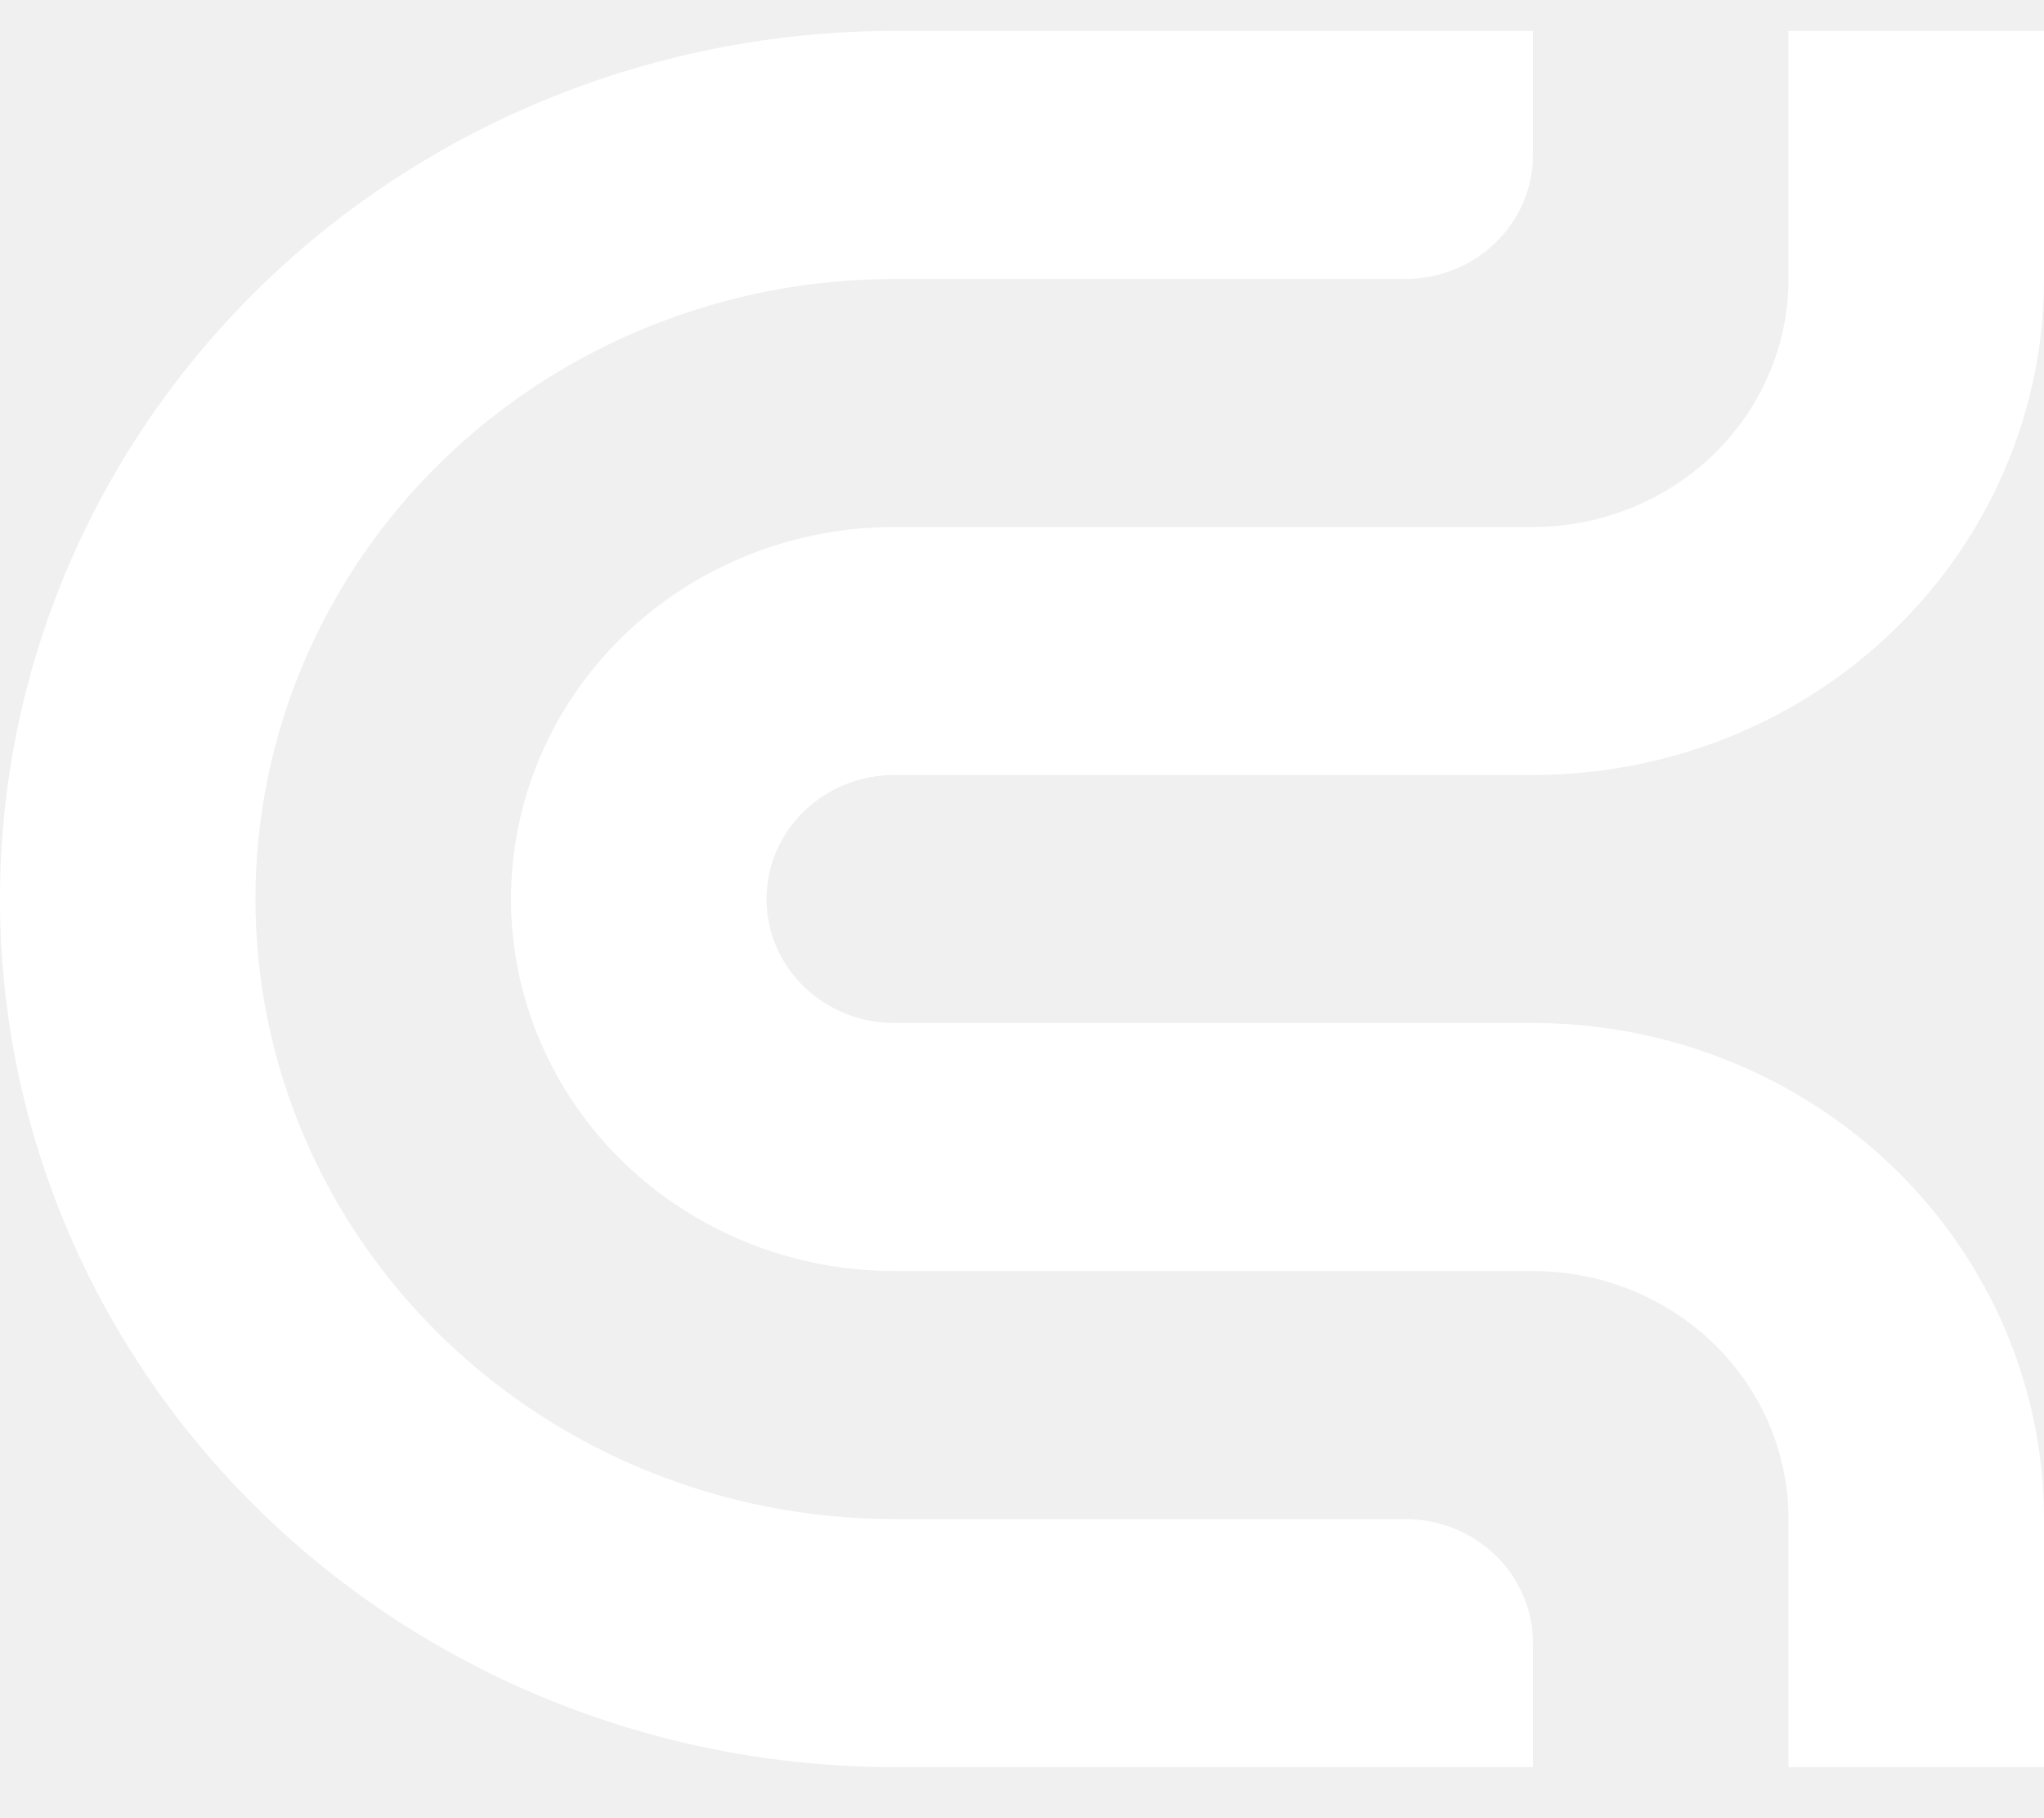
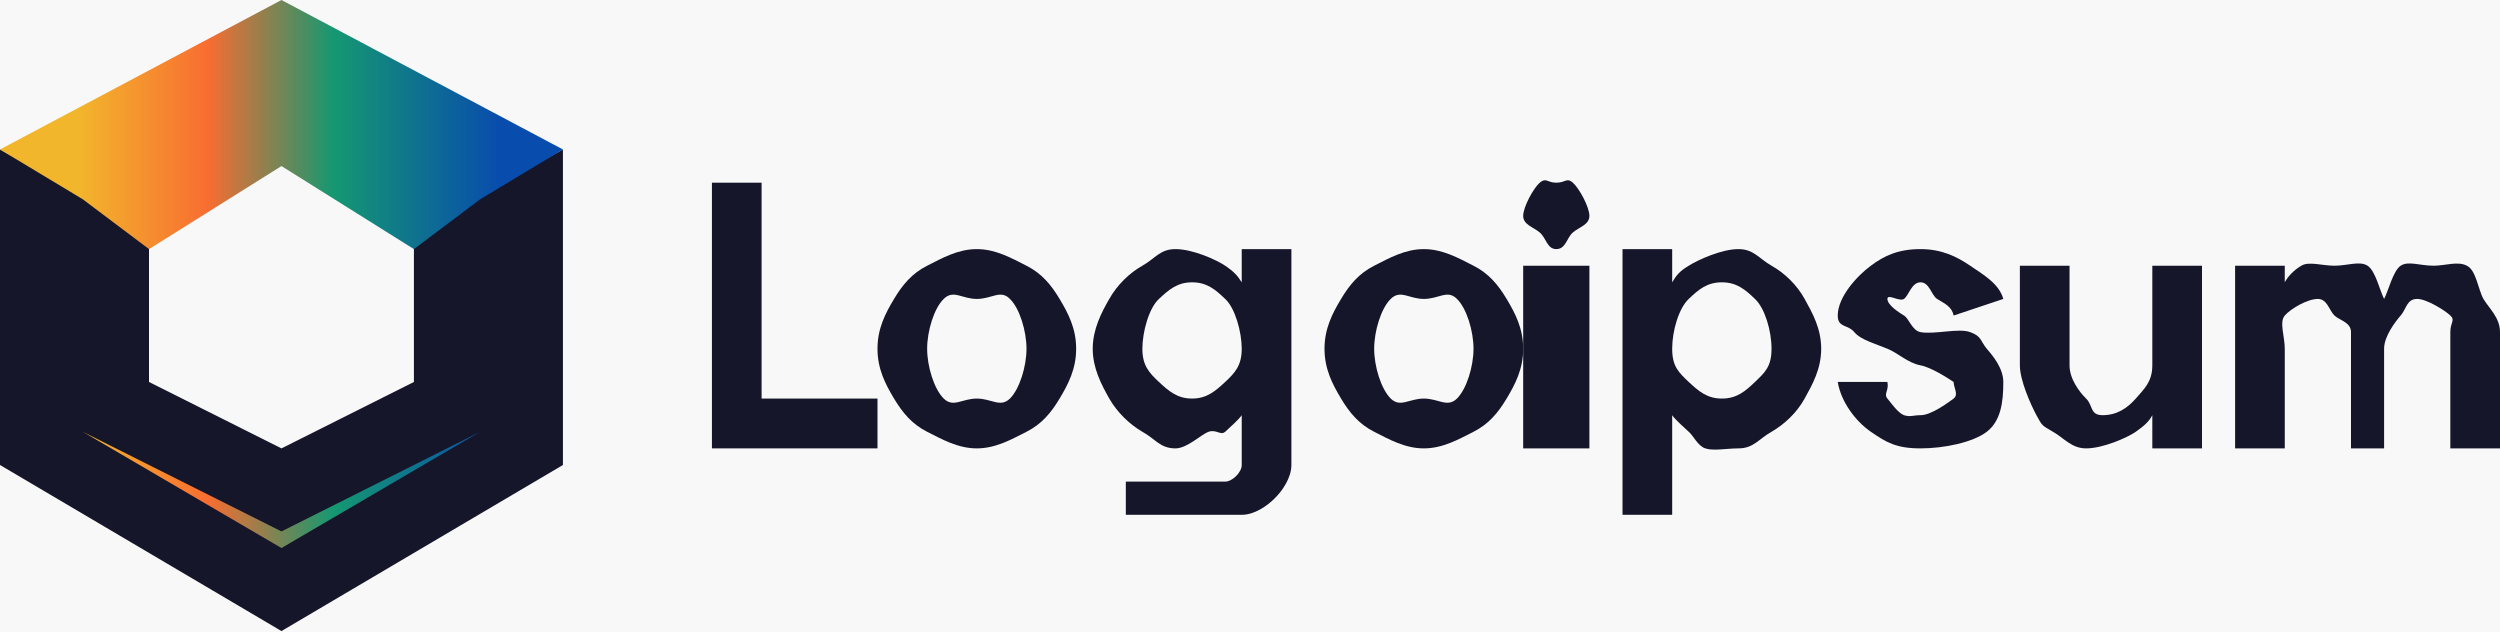
- <svg xmlns="http://www.w3.org/2000/svg" width="36" height="32" viewBox="0 0 36 32" fill="none">
-   <path id="Union" fill-rule="evenodd" clip-rule="evenodd" d="M10.977 20.462C9.711 19.233 9 17.567 9 15.83C9 14.97 9.175 14.118 9.514 13.323C9.853 12.528 10.35 11.806 10.977 11.198C11.604 10.589 12.348 10.107 13.167 9.778C13.986 9.448 14.864 9.279 15.75 9.279H27C28.194 9.279 29.338 8.819 30.182 8C31.026 7.181 31.5 6.07 31.5 4.912V0.545H36V4.912C36 7.229 35.052 9.45 33.364 11.088C31.677 12.726 29.387 13.646 27 13.646H15.75C15.153 13.646 14.581 13.876 14.159 14.286C13.737 14.695 13.5 15.251 13.5 15.83C13.5 16.409 13.737 16.964 14.159 17.374C14.581 17.783 15.153 18.013 15.75 18.013H27C29.387 18.013 31.677 18.934 33.364 20.572C35.052 22.21 36 24.431 36 26.748V31.115H31.5V26.747C31.5 25.589 31.026 24.478 30.182 23.659C29.338 22.84 28.194 22.38 27 22.38H15.75C13.96 22.38 12.243 21.69 10.977 20.462ZM27 28.932V31.115H15.75C11.573 31.115 7.567 29.505 4.613 26.638C1.659 23.772 9.03761e-10 19.884 9.03761e-10 15.83C-2.21554e-05 13.823 0.407 11.835 1.199 9.981C1.99 8.127 3.15 6.442 4.613 5.022C6.075 3.603 7.812 2.477 9.723 1.709C11.633 0.941 13.681 0.545 15.75 0.545H27V2.729C27 3.016 26.942 3.3 26.828 3.565C26.715 3.83 26.549 4.07 26.34 4.273C26.131 4.476 25.883 4.637 25.61 4.746C25.337 4.856 25.044 4.913 24.749 4.913H15.749C14.272 4.912 12.809 5.195 11.444 5.744C10.079 6.292 8.839 7.096 7.794 8.11C6.75 9.124 5.921 10.328 5.356 11.652C4.79 12.977 4.499 14.396 4.499 15.83C4.499 18.726 5.684 21.503 7.794 23.55C9.904 25.598 12.765 26.748 15.749 26.748H24.75C25.045 26.748 25.338 26.805 25.611 26.914C25.884 27.024 26.132 27.185 26.341 27.387C26.55 27.59 26.715 27.831 26.828 28.096C26.942 28.361 27 28.645 27 28.932Z" fill="white" />
+ <svg xmlns="http://www.w3.org/2000/svg" width="206" height="52" viewBox="0 0 206 52" fill="none">
+   <rect width="206" height="52" fill="#1E1E1E" />
+   <g id="Landing Page" clip-path="url(#clip0_8_18)">
+     <rect width="1920" height="5780" transform="translate(-120 -32)" fill="#F8F8F8" />
+     <g id="Nav Bar">
+       <rect width="1920" height="116" transform="translate(-120 -32)" fill="#F8F8F8" />
+       <g id="Logo">
+         <g id="Vector">
+           <path d="M0 38.316V12.316L12.278 19.158V31.474L23.192 36.947L34.106 31.474V19.158L46.384 12.316V38.316L23.192 52L0 38.316Z" fill="#16162B" />
+         </g>
+         <g id="Vector_2">
+           <path fill-rule="evenodd" clip-rule="evenodd" d="M6.821 16.421L0 12.316L23.192 0L46.384 12.316L39.563 16.421V35.579L23.192 45.158L6.821 35.579V16.421ZM39.563 16.421L34.106 20.526L23.192 13.684L12.278 20.526L6.821 16.421V35.579L23.192 43.789L39.563 35.579V16.421Z" fill="url(#paint0_linear_8_18)" />
+         </g>
+         <g id="Vector_3">
+           <path d="M58.662 36.947V15.053H62.755V32.842H72.305V36.947H58.662Z" fill="#16162B" />
+         </g>
+         <g id="Vector_4">
+           <path d="M80.49 36.947C78.937 36.947 77.636 36.206 76.397 35.579C75.159 34.952 74.382 34.033 73.669 32.842C72.955 31.651 72.305 30.408 72.305 28.737C72.305 27.066 72.955 25.822 73.669 24.632C74.382 23.441 75.159 22.521 76.397 21.895C77.636 21.268 78.937 20.526 80.49 20.526C82.043 20.526 83.344 21.268 84.583 21.895C85.821 22.521 86.598 23.441 87.311 24.632C88.025 25.822 88.675 27.066 88.675 28.737C88.675 30.408 88.025 31.651 87.311 32.842C86.598 34.033 85.821 34.952 84.583 35.579C83.344 36.206 82.043 36.947 80.49 36.947ZM80.49 32.842C81.707 32.842 82.421 33.615 83.219 32.842C84.016 32.048 84.583 30.199 84.583 28.737C84.583 27.274 84.016 25.405 83.219 24.632C82.442 23.838 81.728 24.632 80.49 24.632C79.273 24.632 78.559 23.838 77.762 24.632C76.964 25.405 76.397 27.274 76.397 28.737C76.397 30.199 76.964 32.048 77.762 32.842C78.559 33.615 79.273 32.842 80.49 32.842Z" fill="#16162B" />
+         </g>
+         <g id="Vector_5">
+           <path d="M90.04 28.737C90.04 27.133 90.756 25.762 91.404 24.632C92.052 23.48 93.066 22.491 94.132 21.895C95.22 21.278 95.586 20.526 96.861 20.526C98.283 20.526 100.222 21.401 100.954 21.895C101.685 22.388 101.983 22.729 102.318 23.263V20.526H106.411V38.316C106.411 39.364 105.674 40.436 105.046 41.053C104.419 41.69 103.363 42.421 102.318 42.421H92.768V39.684H100.954C101.539 39.684 102.318 38.932 102.318 38.316V34.211C102.109 34.539 101.33 35.23 100.954 35.579C100.577 35.908 100.217 35.353 99.589 35.579C98.962 35.805 97.823 36.947 96.861 36.947C95.586 36.947 95.22 36.175 94.132 35.579C93.066 34.962 92.052 33.973 91.404 32.842C90.756 31.691 90.04 30.34 90.04 28.737ZM98.225 32.842C99.438 32.842 100.138 32.234 100.954 31.474C101.769 30.713 102.318 30.114 102.318 28.737C102.318 27.339 101.769 25.372 100.954 24.632C100.159 23.871 99.459 23.263 98.225 23.263C97.012 23.263 96.312 23.871 95.497 24.632C94.681 25.372 94.132 27.339 94.132 28.737C94.132 30.114 94.681 30.713 95.497 31.474C96.312 32.234 97.012 32.842 98.225 32.842Z" fill="#16162B" />
+         </g>
+         <g id="Vector_6">
+           <path d="M117.325 36.947C115.771 36.947 114.47 36.206 113.232 35.579C111.993 34.952 111.217 34.033 110.503 32.842C109.79 31.651 109.139 30.408 109.139 28.737C109.139 27.066 109.79 25.822 110.503 24.632C111.217 23.441 111.993 22.521 113.232 21.895C114.47 21.268 115.771 20.526 117.325 20.526C118.878 20.526 120.179 21.268 121.417 21.895C122.656 22.521 123.432 23.441 124.146 24.632C124.859 25.822 125.51 27.066 125.51 28.737C125.51 30.408 124.859 31.651 124.146 32.842C123.432 34.033 122.656 34.952 121.417 35.579C120.179 36.206 118.878 36.947 117.325 36.947ZM117.325 32.842C118.542 32.842 119.256 33.615 120.053 32.842C120.851 32.048 121.417 30.199 121.417 28.737C121.417 27.274 120.851 25.405 120.053 24.632C119.276 23.838 118.563 24.632 117.325 24.632C116.107 24.632 115.394 23.838 114.596 24.632C113.799 25.405 113.232 27.274 113.232 28.737C113.232 30.199 113.799 32.048 114.596 32.842C115.394 33.615 116.107 32.842 117.325 32.842Z" fill="#16162B" />
+         </g>
+         <g id="Vector_7">
+           <path d="M125.51 36.947V21.895H130.967V36.947H125.51ZM128.238 20.526C127.475 20.526 127.413 19.608 126.874 19.158C126.358 18.708 125.51 18.525 125.51 17.79C125.51 17.053 126.358 15.502 126.874 15.053C127.413 14.603 127.475 15.053 128.238 15.053C129.024 15.053 129.086 14.603 129.603 15.053C130.119 15.502 130.967 17.053 130.967 17.79C130.967 18.525 130.119 18.708 129.603 19.158C129.086 19.608 129.024 20.526 128.238 20.526Z" fill="#16162B" />
+         </g>
+         <g id="Vector_8">
+           <path d="M133.695 42.421V20.526H137.788V23.263C138.143 22.667 138.398 22.347 139.152 21.895C139.905 21.422 141.844 20.526 143.245 20.526C144.5 20.526 144.908 21.278 145.974 21.895C147.04 22.491 148.054 23.46 148.702 24.632C149.35 25.803 150.066 27.072 150.066 28.737C150.066 30.402 149.35 31.67 148.702 32.842C148.054 34.014 147.04 34.962 145.974 35.579C144.908 36.175 144.5 36.947 143.245 36.947C142.303 36.947 141.165 37.173 140.517 36.947C139.889 36.742 139.549 35.908 139.152 35.579C138.775 35.23 138.018 34.56 137.788 34.211V42.421H133.695ZM141.881 32.842C143.115 32.842 143.815 32.234 144.609 31.474C145.424 30.692 145.974 30.217 145.974 28.737C145.974 27.257 145.424 25.392 144.609 24.632C143.794 23.85 143.094 23.263 141.881 23.263C140.668 23.263 139.967 23.85 139.152 24.632C138.337 25.392 137.788 27.257 137.788 28.737C137.788 30.217 138.337 30.692 139.152 31.474C139.967 32.234 140.668 32.842 141.881 32.842Z" fill="#16162B" />
+         </g>
+         <g id="Vector_9">
+           <path d="M158.252 36.947C156.256 36.947 155.435 36.456 154.159 35.579C152.884 34.701 151.699 33.103 151.43 31.474H155.523C155.667 32.205 155.195 32.424 155.523 32.842C155.874 33.26 156.393 34.023 156.887 34.211C157.401 34.378 157.655 34.211 158.252 34.211C159.156 34.211 160.548 33.155 160.98 32.842C161.411 32.508 160.98 31.954 160.98 31.474C160.98 30.993 161.392 31.724 160.98 31.474C160.569 31.202 159.158 30.272 158.252 30.105C157.181 29.896 156.407 29.092 155.523 28.737C154.639 28.361 153.33 28.016 152.795 27.368C152.261 26.721 151.43 27.024 151.43 26C151.43 24.454 153.047 22.709 154.159 21.895C155.269 21.059 156.442 20.526 158.252 20.526C159.96 20.526 161.214 21.122 162.344 21.895C163.476 22.668 164.722 23.378 165.073 24.632L160.98 26C160.816 25.206 160.131 24.966 159.616 24.632C159.122 24.297 158.992 23.263 158.252 23.263C157.511 23.263 157.279 24.36 156.887 24.632C156.497 24.882 155.523 24.172 155.523 24.632C155.523 25.133 156.475 25.749 156.887 26C157.298 26.23 157.552 27.243 158.252 27.368C159.404 27.577 161.418 27.013 162.344 27.368C163.29 27.703 163.173 28.089 163.709 28.737C164.264 29.364 165.073 30.387 165.073 31.474C165.073 33.103 164.882 34.681 163.709 35.579C162.557 36.456 160.206 36.947 158.252 36.947Z" fill="#16162B" />
+         </g>
+         <g id="Vector_10">
+           <path d="M171.894 36.947C170.686 36.947 170.082 36.096 169.166 35.579C168.27 35.041 168.302 35.146 167.801 34.211C167.302 33.275 166.437 31.32 166.437 30.105V21.895H170.53V30.105C170.53 31.22 171.331 32.285 171.894 32.842C172.476 33.4 172.195 34.211 173.258 34.211C174.466 34.211 175.32 33.599 175.987 32.842C176.654 32.066 177.351 31.479 177.351 30.105V21.895H181.444V36.947H177.351V34.211C177.1 34.708 176.675 35.101 175.987 35.579C175.299 36.057 173.29 36.947 171.894 36.947Z" fill="#16162B" />
+         </g>
+         <g id="Vector_11">
+           <path d="M184.172 36.947V21.895H188.265V23.263C188.528 22.765 189.022 22.253 189.629 21.895C190.237 21.517 191.364 21.895 192.358 21.895C193.431 21.895 194.437 21.477 195.086 21.895C195.735 22.293 196.105 23.974 196.45 24.632C196.796 23.994 197.186 22.313 197.815 21.895C198.443 21.477 199.387 21.895 200.543 21.895C201.475 21.895 202.522 21.497 203.272 21.895C204.042 22.273 204.189 23.835 204.636 24.632C205.101 25.408 206 26.174 206 27.368V36.947H201.907V27.368C201.907 26.552 202.333 26.398 201.907 26C201.481 25.582 199.949 24.632 199.179 24.632C198.308 24.632 198.301 25.443 197.815 26C197.349 26.538 196.45 27.721 196.45 28.737V36.947H193.722V27.368C193.722 26.552 192.782 26.398 192.358 26C191.931 25.582 191.765 24.632 190.993 24.632C190.122 24.632 188.752 25.443 188.265 26C187.798 26.538 188.265 27.721 188.265 28.737V36.947H184.172Z" fill="#16162B" />
+         </g>
+       </g>
+     </g>
+   </g>
+   <defs>
+     <linearGradient id="paint0_linear_8_18" x1="6.442" y1="10.035" x2="41.23" y2="10.035" gradientUnits="userSpaceOnUse">
+       <stop stop-color="#F2B62C" />
+       <stop offset="0.307" stop-color="#F86D31" />
+       <stop offset="0.604" stop-color="#159871" />
+       <stop offset="1" stop-color="#084CAD" />
+     </linearGradient>
+     <clipPath id="clip0_8_18">
+       <rect width="1920" height="5780" fill="white" transform="translate(-120 -32)" />
+     </clipPath>
+   </defs>
</svg>
